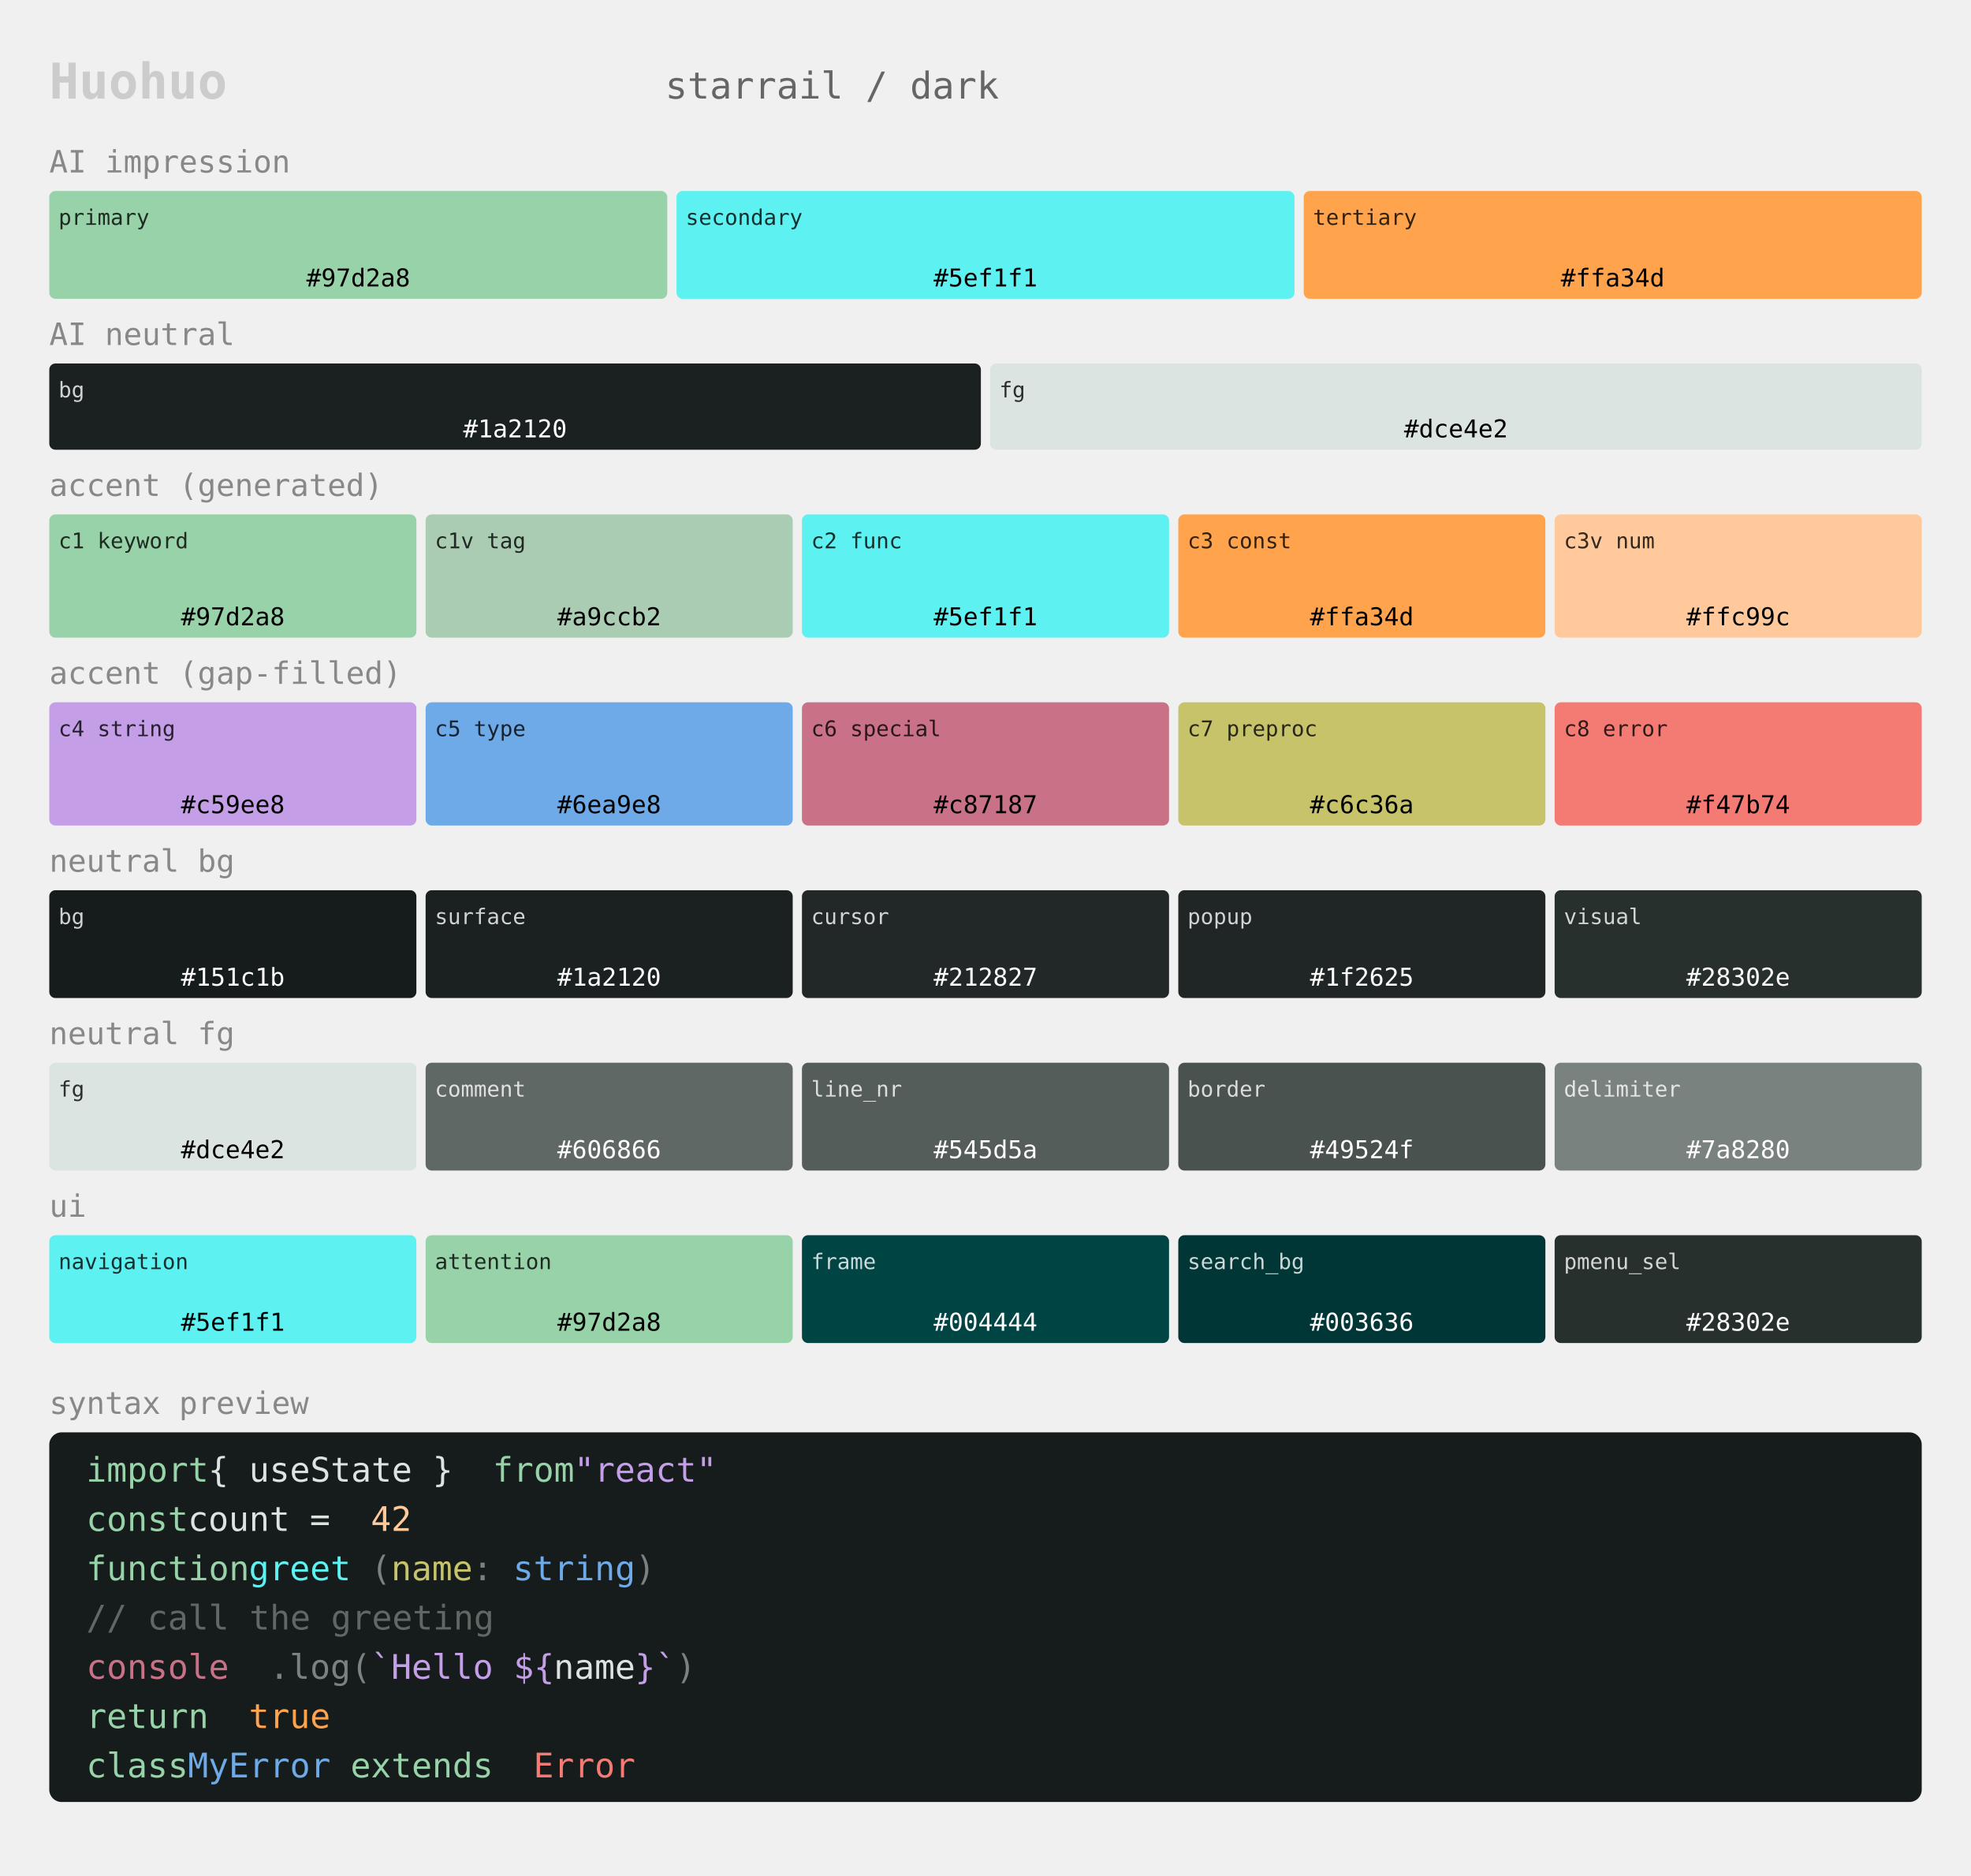
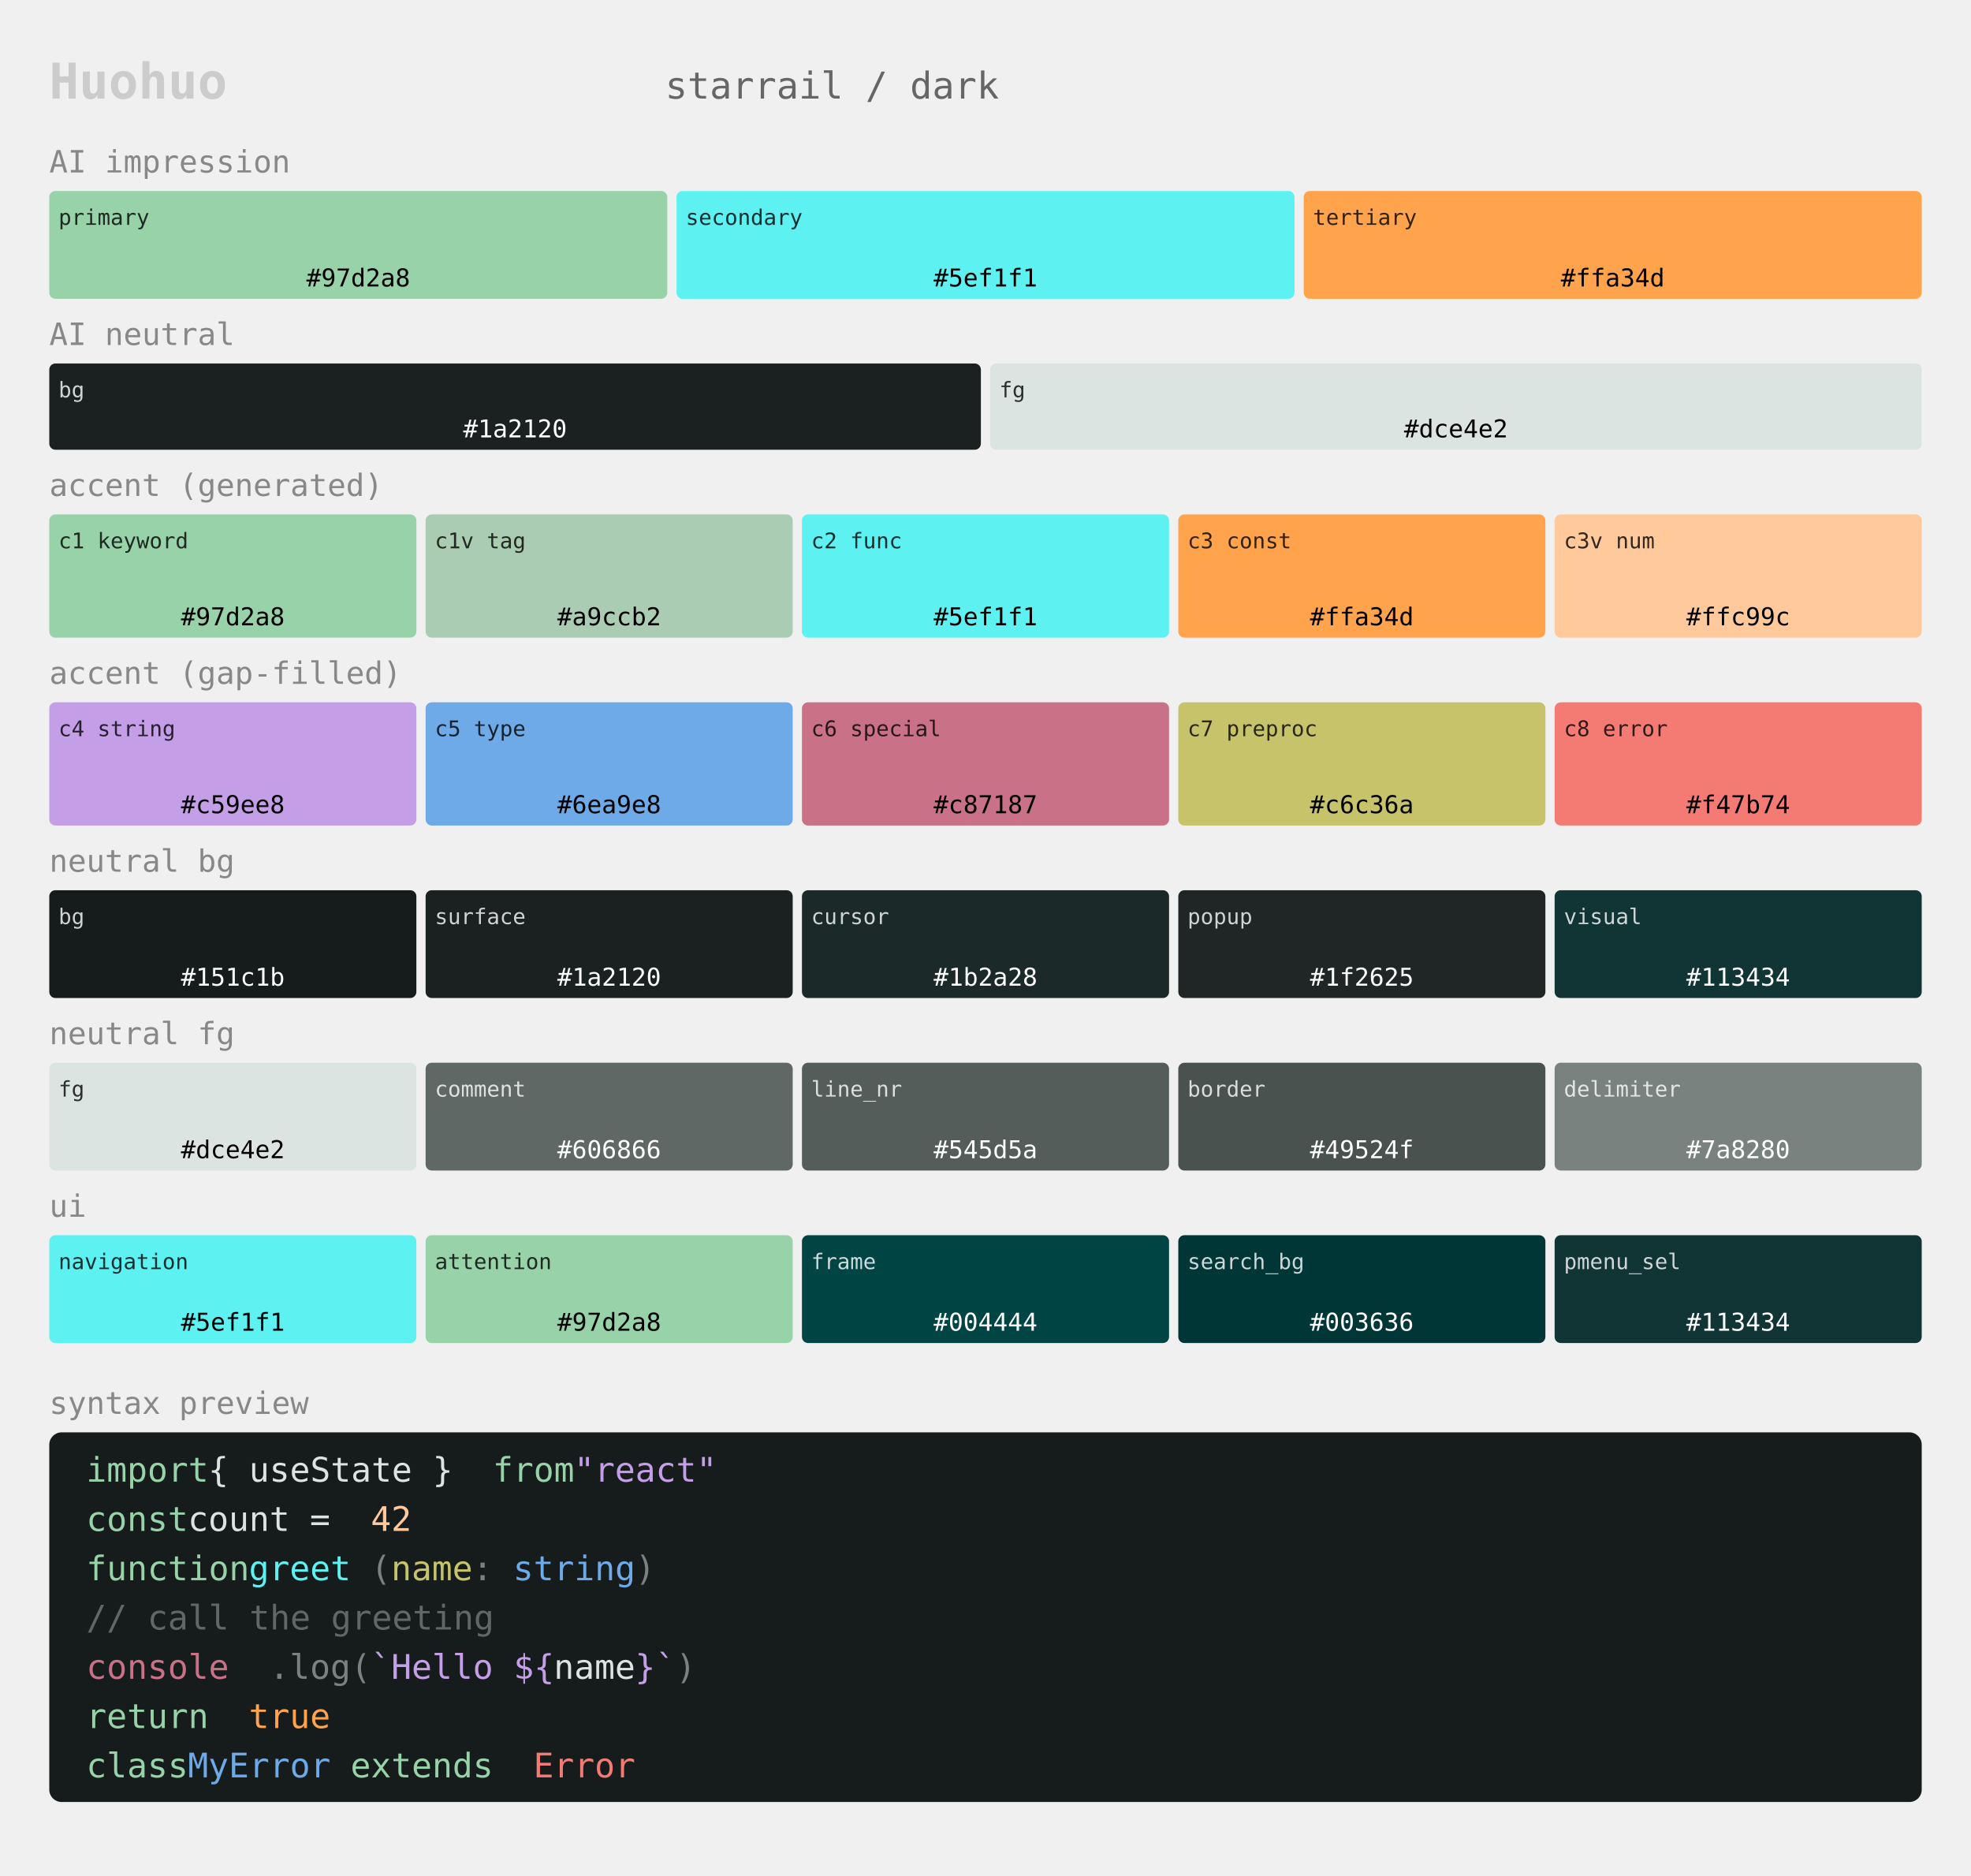
<svg xmlns="http://www.w3.org/2000/svg" width="640" height="609" style="background:#0a0a0a; font-family:ui-monospace,monospace;">
  <text x="16" y="32" fill="#ccc" font-size="16" font-weight="bold">Huohuo</text>
  <text x="216" y="32" fill="#666" font-size="12">starrail / dark</text>
  <text x="16" y="56" fill="#888" font-size="10">AI impression</text>
  <rect x="16" y="62" width="200.667" height="35" fill="#97d2a8" rx="2" />
  <text x="19" y="73" fill="#000000" font-size="7" opacity="0.8">primary</text>
  <text x="116.333" y="93" fill="#000000" font-size="8" text-anchor="middle">#97d2a8</text>
  <rect x="219.667" y="62" width="200.667" height="35" fill="#5ef1f1" rx="2" />
  <text x="222.667" y="73" fill="#000000" font-size="7" opacity="0.8">secondary</text>
  <text x="320" y="93" fill="#000000" font-size="8" text-anchor="middle">#5ef1f1</text>
  <rect x="423.333" y="62" width="200.667" height="35" fill="#ffa34d" rx="2" />
  <text x="426.333" y="73" fill="#000000" font-size="7" opacity="0.8">tertiary</text>
  <text x="523.667" y="93" fill="#000000" font-size="8" text-anchor="middle">#ffa34d</text>
  <text x="16" y="112" fill="#888" font-size="10">AI neutral</text>
  <rect x="16" y="118" width="302.5" height="28" fill="#1a2120" rx="2" />
  <text x="19" y="129" fill="#ffffff" font-size="7" opacity="0.8">bg</text>
  <text x="167.25" y="142" fill="#ffffff" font-size="8" text-anchor="middle">#1a2120</text>
  <rect x="321.5" y="118" width="302.5" height="28" fill="#dce4e2" rx="2" />
  <text x="324.5" y="129" fill="#000000" font-size="7" opacity="0.8">fg</text>
  <text x="472.75" y="142" fill="#000000" font-size="8" text-anchor="middle">#dce4e2</text>
  <text x="16" y="161" fill="#888" font-size="10">accent (generated)</text>
  <rect x="16" y="167" width="119.2" height="40" fill="#97d2a8" rx="2" />
  <text x="19" y="178" fill="#000000" font-size="7" opacity="0.8">c1 keyword</text>
  <text x="75.6" y="203" fill="#000000" font-size="8" text-anchor="middle">#97d2a8</text>
  <rect x="138.2" y="167" width="119.2" height="40" fill="#a9ccb2" rx="2" />
  <text x="141.2" y="178" fill="#000000" font-size="7" opacity="0.8">c1v tag</text>
  <text x="197.8" y="203" fill="#000000" font-size="8" text-anchor="middle">#a9ccb2</text>
  <rect x="260.4" y="167" width="119.2" height="40" fill="#5ef1f1" rx="2" />
  <text x="263.4" y="178" fill="#000000" font-size="7" opacity="0.8">c2 func</text>
  <text x="320" y="203" fill="#000000" font-size="8" text-anchor="middle">#5ef1f1</text>
  <rect x="382.6" y="167" width="119.2" height="40" fill="#ffa34d" rx="2" />
  <text x="385.6" y="178" fill="#000000" font-size="7" opacity="0.8">c3 const</text>
  <text x="442.2" y="203" fill="#000000" font-size="8" text-anchor="middle">#ffa34d</text>
  <rect x="504.8" y="167" width="119.2" height="40" fill="#ffc99c" rx="2" />
  <text x="507.8" y="178" fill="#000000" font-size="7" opacity="0.8">c3v num</text>
  <text x="564.4" y="203" fill="#000000" font-size="8" text-anchor="middle">#ffc99c</text>
  <text x="16" y="222" fill="#888" font-size="10">accent (gap-filled)</text>
  <rect x="16" y="228" width="119.2" height="40" fill="#c59ee8" rx="2" />
  <text x="19" y="239" fill="#000000" font-size="7" opacity="0.8">c4 string</text>
  <text x="75.6" y="264" fill="#000000" font-size="8" text-anchor="middle">#c59ee8</text>
  <rect x="138.2" y="228" width="119.2" height="40" fill="#6ea9e8" rx="2" />
  <text x="141.2" y="239" fill="#000000" font-size="7" opacity="0.8">c5 type</text>
  <text x="197.8" y="264" fill="#000000" font-size="8" text-anchor="middle">#6ea9e8</text>
  <rect x="260.4" y="228" width="119.2" height="40" fill="#c87187" rx="2" />
  <text x="263.4" y="239" fill="#000000" font-size="7" opacity="0.8">c6 special</text>
  <text x="320" y="264" fill="#000000" font-size="8" text-anchor="middle">#c87187</text>
  <rect x="382.6" y="228" width="119.2" height="40" fill="#c6c36a" rx="2" />
  <text x="385.6" y="239" fill="#000000" font-size="7" opacity="0.8">c7 preproc</text>
  <text x="442.2" y="264" fill="#000000" font-size="8" text-anchor="middle">#c6c36a</text>
  <rect x="504.8" y="228" width="119.2" height="40" fill="#f47b74" rx="2" />
  <text x="507.8" y="239" fill="#000000" font-size="7" opacity="0.8">c8 error</text>
  <text x="564.4" y="264" fill="#000000" font-size="8" text-anchor="middle">#f47b74</text>
  <text x="16" y="283" fill="#888" font-size="10">neutral bg</text>
  <rect x="16" y="289" width="119.2" height="35" fill="#151c1b" rx="2" />
  <text x="19" y="300" fill="#ffffff" font-size="7" opacity="0.8">bg</text>
  <text x="75.6" y="320" fill="#ffffff" font-size="8" text-anchor="middle">#151c1b</text>
  <rect x="138.2" y="289" width="119.2" height="35" fill="#1a2120" rx="2" />
  <text x="141.2" y="300" fill="#ffffff" font-size="7" opacity="0.8">surface</text>
  <text x="197.8" y="320" fill="#ffffff" font-size="8" text-anchor="middle">#1a2120</text>
-   <rect x="260.4" y="289" width="119.2" height="35" fill="#212827" rx="2" />
+   <rect x="260.4" y="289" width="119.2" height="35" fill="#1b2a28" rx="2" />
  <text x="263.4" y="300" fill="#ffffff" font-size="7" opacity="0.8">cursor</text>
-   <text x="320" y="320" fill="#ffffff" font-size="8" text-anchor="middle">#212827</text>
+   <text x="320" y="320" fill="#ffffff" font-size="8" text-anchor="middle">#1b2a28</text>
  <rect x="382.6" y="289" width="119.2" height="35" fill="#1f2625" rx="2" />
  <text x="385.6" y="300" fill="#ffffff" font-size="7" opacity="0.8">popup</text>
  <text x="442.2" y="320" fill="#ffffff" font-size="8" text-anchor="middle">#1f2625</text>
-   <rect x="504.8" y="289" width="119.2" height="35" fill="#28302e" rx="2" />
+   <rect x="504.8" y="289" width="119.2" height="35" fill="#113434" rx="2" />
  <text x="507.8" y="300" fill="#ffffff" font-size="7" opacity="0.8">visual</text>
-   <text x="564.4" y="320" fill="#ffffff" font-size="8" text-anchor="middle">#28302e</text>
+   <text x="564.4" y="320" fill="#ffffff" font-size="8" text-anchor="middle">#113434</text>
  <text x="16" y="339" fill="#888" font-size="10">neutral fg</text>
  <rect x="16" y="345" width="119.2" height="35" fill="#dce4e2" rx="2" />
  <text x="19" y="356" fill="#000000" font-size="7" opacity="0.8">fg</text>
  <text x="75.6" y="376" fill="#000000" font-size="8" text-anchor="middle">#dce4e2</text>
  <rect x="138.2" y="345" width="119.2" height="35" fill="#606866" rx="2" />
  <text x="141.2" y="356" fill="#ffffff" font-size="7" opacity="0.8">comment</text>
  <text x="197.8" y="376" fill="#ffffff" font-size="8" text-anchor="middle">#606866</text>
  <rect x="260.4" y="345" width="119.2" height="35" fill="#545d5a" rx="2" />
  <text x="263.4" y="356" fill="#ffffff" font-size="7" opacity="0.8">line_nr</text>
  <text x="320" y="376" fill="#ffffff" font-size="8" text-anchor="middle">#545d5a</text>
  <rect x="382.6" y="345" width="119.2" height="35" fill="#49524f" rx="2" />
  <text x="385.6" y="356" fill="#ffffff" font-size="7" opacity="0.8">border</text>
  <text x="442.2" y="376" fill="#ffffff" font-size="8" text-anchor="middle">#49524f</text>
  <rect x="504.8" y="345" width="119.2" height="35" fill="#7a8280" rx="2" />
  <text x="507.8" y="356" fill="#ffffff" font-size="7" opacity="0.8">delimiter</text>
  <text x="564.4" y="376" fill="#ffffff" font-size="8" text-anchor="middle">#7a8280</text>
  <text x="16" y="395" fill="#888" font-size="10">ui</text>
  <rect x="16" y="401" width="119.2" height="35" fill="#5ef1f1" rx="2" />
  <text x="19" y="412" fill="#000000" font-size="7" opacity="0.8">navigation</text>
  <text x="75.6" y="432" fill="#000000" font-size="8" text-anchor="middle">#5ef1f1</text>
  <rect x="138.2" y="401" width="119.2" height="35" fill="#97d2a8" rx="2" />
  <text x="141.2" y="412" fill="#000000" font-size="7" opacity="0.8">attention</text>
  <text x="197.8" y="432" fill="#000000" font-size="8" text-anchor="middle">#97d2a8</text>
  <rect x="260.4" y="401" width="119.2" height="35" fill="#004444" rx="2" />
  <text x="263.4" y="412" fill="#ffffff" font-size="7" opacity="0.8">frame</text>
  <text x="320" y="432" fill="#ffffff" font-size="8" text-anchor="middle">#004444</text>
  <rect x="382.6" y="401" width="119.2" height="35" fill="#003636" rx="2" />
  <text x="385.6" y="412" fill="#ffffff" font-size="7" opacity="0.8">search_bg</text>
  <text x="442.2" y="432" fill="#ffffff" font-size="8" text-anchor="middle">#003636</text>
-   <rect x="504.8" y="401" width="119.2" height="35" fill="#28302e" rx="2" />
+   <rect x="504.8" y="401" width="119.2" height="35" fill="#113434" rx="2" />
  <text x="507.8" y="412" fill="#ffffff" font-size="7" opacity="0.8">pmenu_sel</text>
-   <text x="564.4" y="432" fill="#ffffff" font-size="8" text-anchor="middle">#28302e</text>
+   <text x="564.4" y="432" fill="#ffffff" font-size="8" text-anchor="middle">#113434</text>
  <text x="16" y="459" fill="#888" font-size="10">syntax preview</text>
  <rect x="16" y="465" width="608" height="120" fill="#151c1b" rx="4" />
  <text x="28" y="481" fill="#97d2a8" font-size="11" font-family="monospace">import</text>
  <text x="67.6" y="481" fill="#dce4e2" font-size="11" font-family="monospace"> { useState } </text>
  <text x="160" y="481" fill="#97d2a8" font-size="11" font-family="monospace">from</text>
  <text x="186.4" y="481" fill="#c59ee8" font-size="11" font-family="monospace"> "react"</text>
  <text x="28" y="497" fill="#97d2a8" font-size="11" font-family="monospace">const</text>
  <text x="61" y="497" fill="#dce4e2" font-size="11" font-family="monospace"> count</text>
  <text x="100.6" y="497" fill="#dce4e2" font-size="11" font-family="monospace"> = </text>
  <text x="120.4" y="497" fill="#ffc99c" font-size="11" font-family="monospace">42</text>
  <text x="28" y="513" fill="#97d2a8" font-size="11" font-family="monospace">function</text>
  <text x="80.8" y="513" fill="#5ef1f1" font-size="11" font-family="monospace"> greet</text>
  <text x="120.4" y="513" fill="#7a8280" font-size="11" font-family="monospace">(</text>
  <text x="127" y="513" fill="#c6c36a" font-size="11" font-family="monospace">name</text>
  <text x="153.4" y="513" fill="#7a8280" font-size="11" font-family="monospace">: </text>
  <text x="166.6" y="513" fill="#6ea9e8" font-size="11" font-family="monospace">string</text>
  <text x="206.2" y="513" fill="#7a8280" font-size="11" font-family="monospace">)</text>
  <text x="28" y="529" fill="#606866" font-size="11" font-family="monospace">  // call the greeting</text>
  <text x="28" y="545" fill="#c87187" font-size="11" font-family="monospace">  console</text>
  <text x="87.4" y="545" fill="#7a8280" font-size="11" font-family="monospace">.log(</text>
  <text x="120.4" y="545" fill="#c59ee8" font-size="11" font-family="monospace">`Hello ${</text>
  <text x="179.8" y="545" fill="#dce4e2" font-size="11" font-family="monospace">name</text>
  <text x="206.2" y="545" fill="#c59ee8" font-size="11" font-family="monospace">}`</text>
  <text x="219.4" y="545" fill="#7a8280" font-size="11" font-family="monospace">)</text>
  <text x="28" y="561" fill="#97d2a8" font-size="11" font-family="monospace">  return</text>
  <text x="80.8" y="561" fill="#ffa34d" font-size="11" font-family="monospace"> true</text>
  <text x="28" y="577" fill="#97d2a8" font-size="11" font-family="monospace">class</text>
  <text x="61" y="577" fill="#6ea9e8" font-size="11" font-family="monospace"> MyError</text>
  <text x="113.8" y="577" fill="#97d2a8" font-size="11" font-family="monospace"> extends </text>
  <text x="173.2" y="577" fill="#f47b74" font-size="11" font-family="monospace">Error</text>
</svg>
